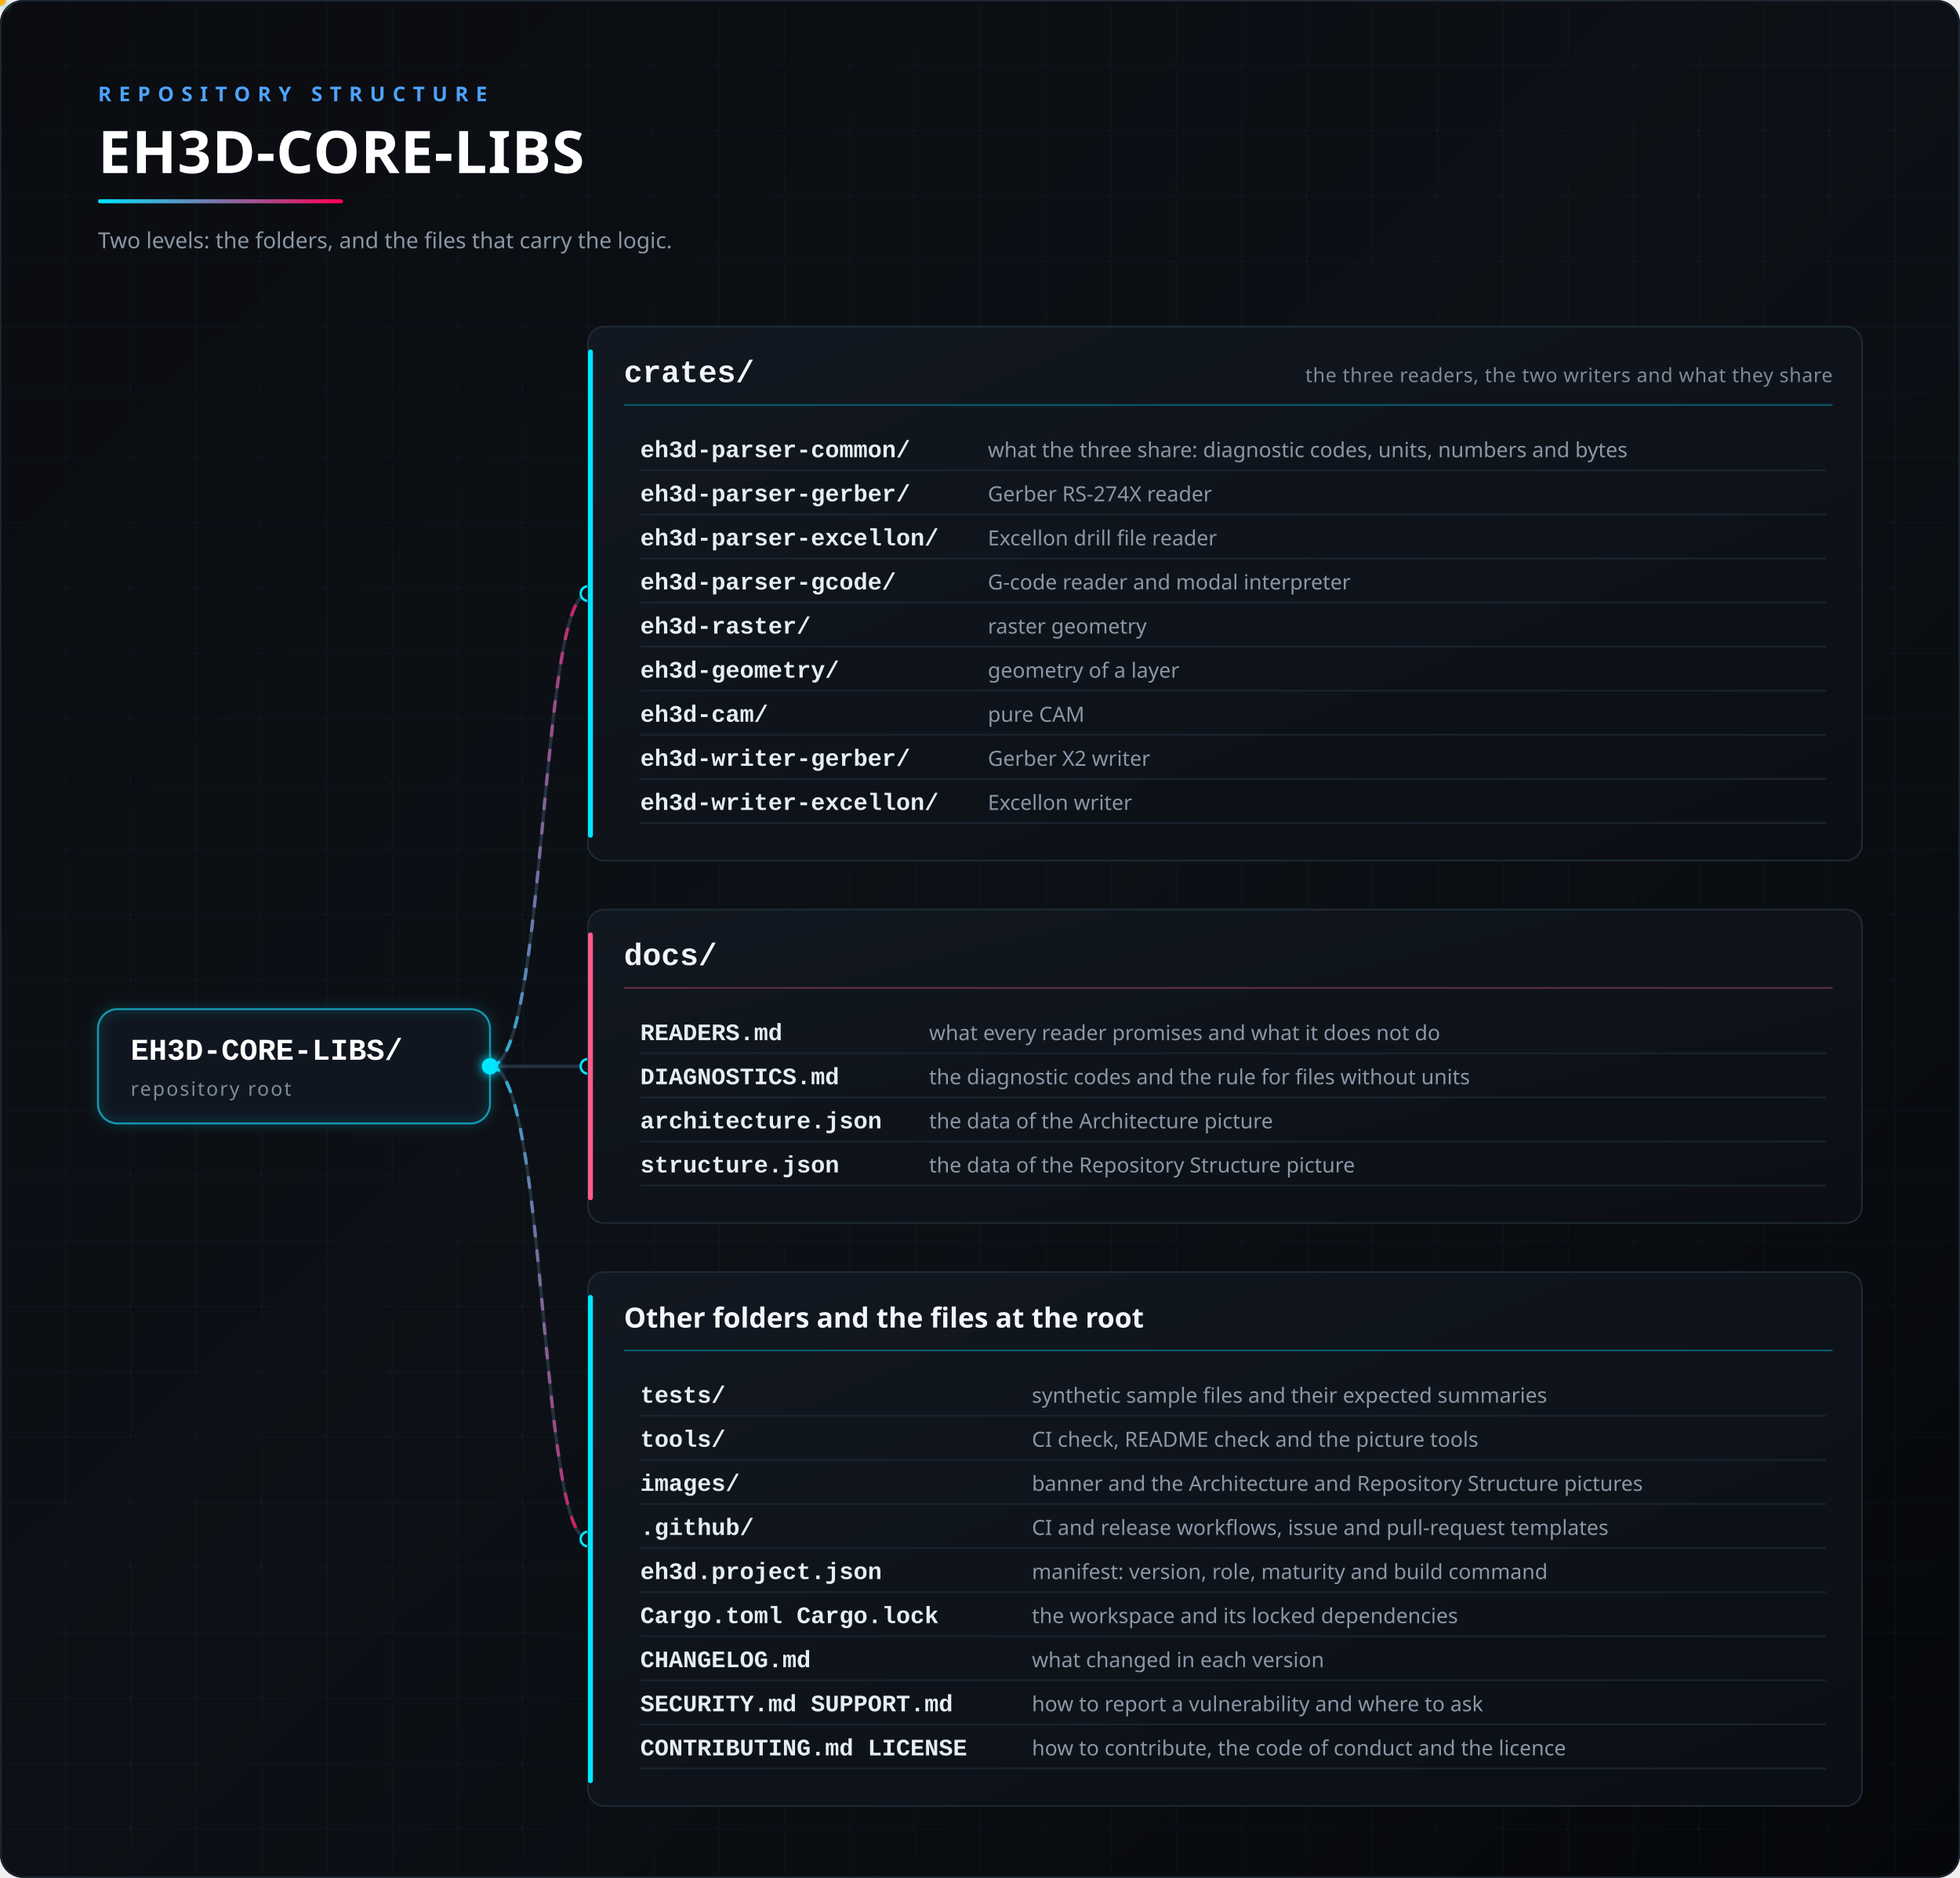
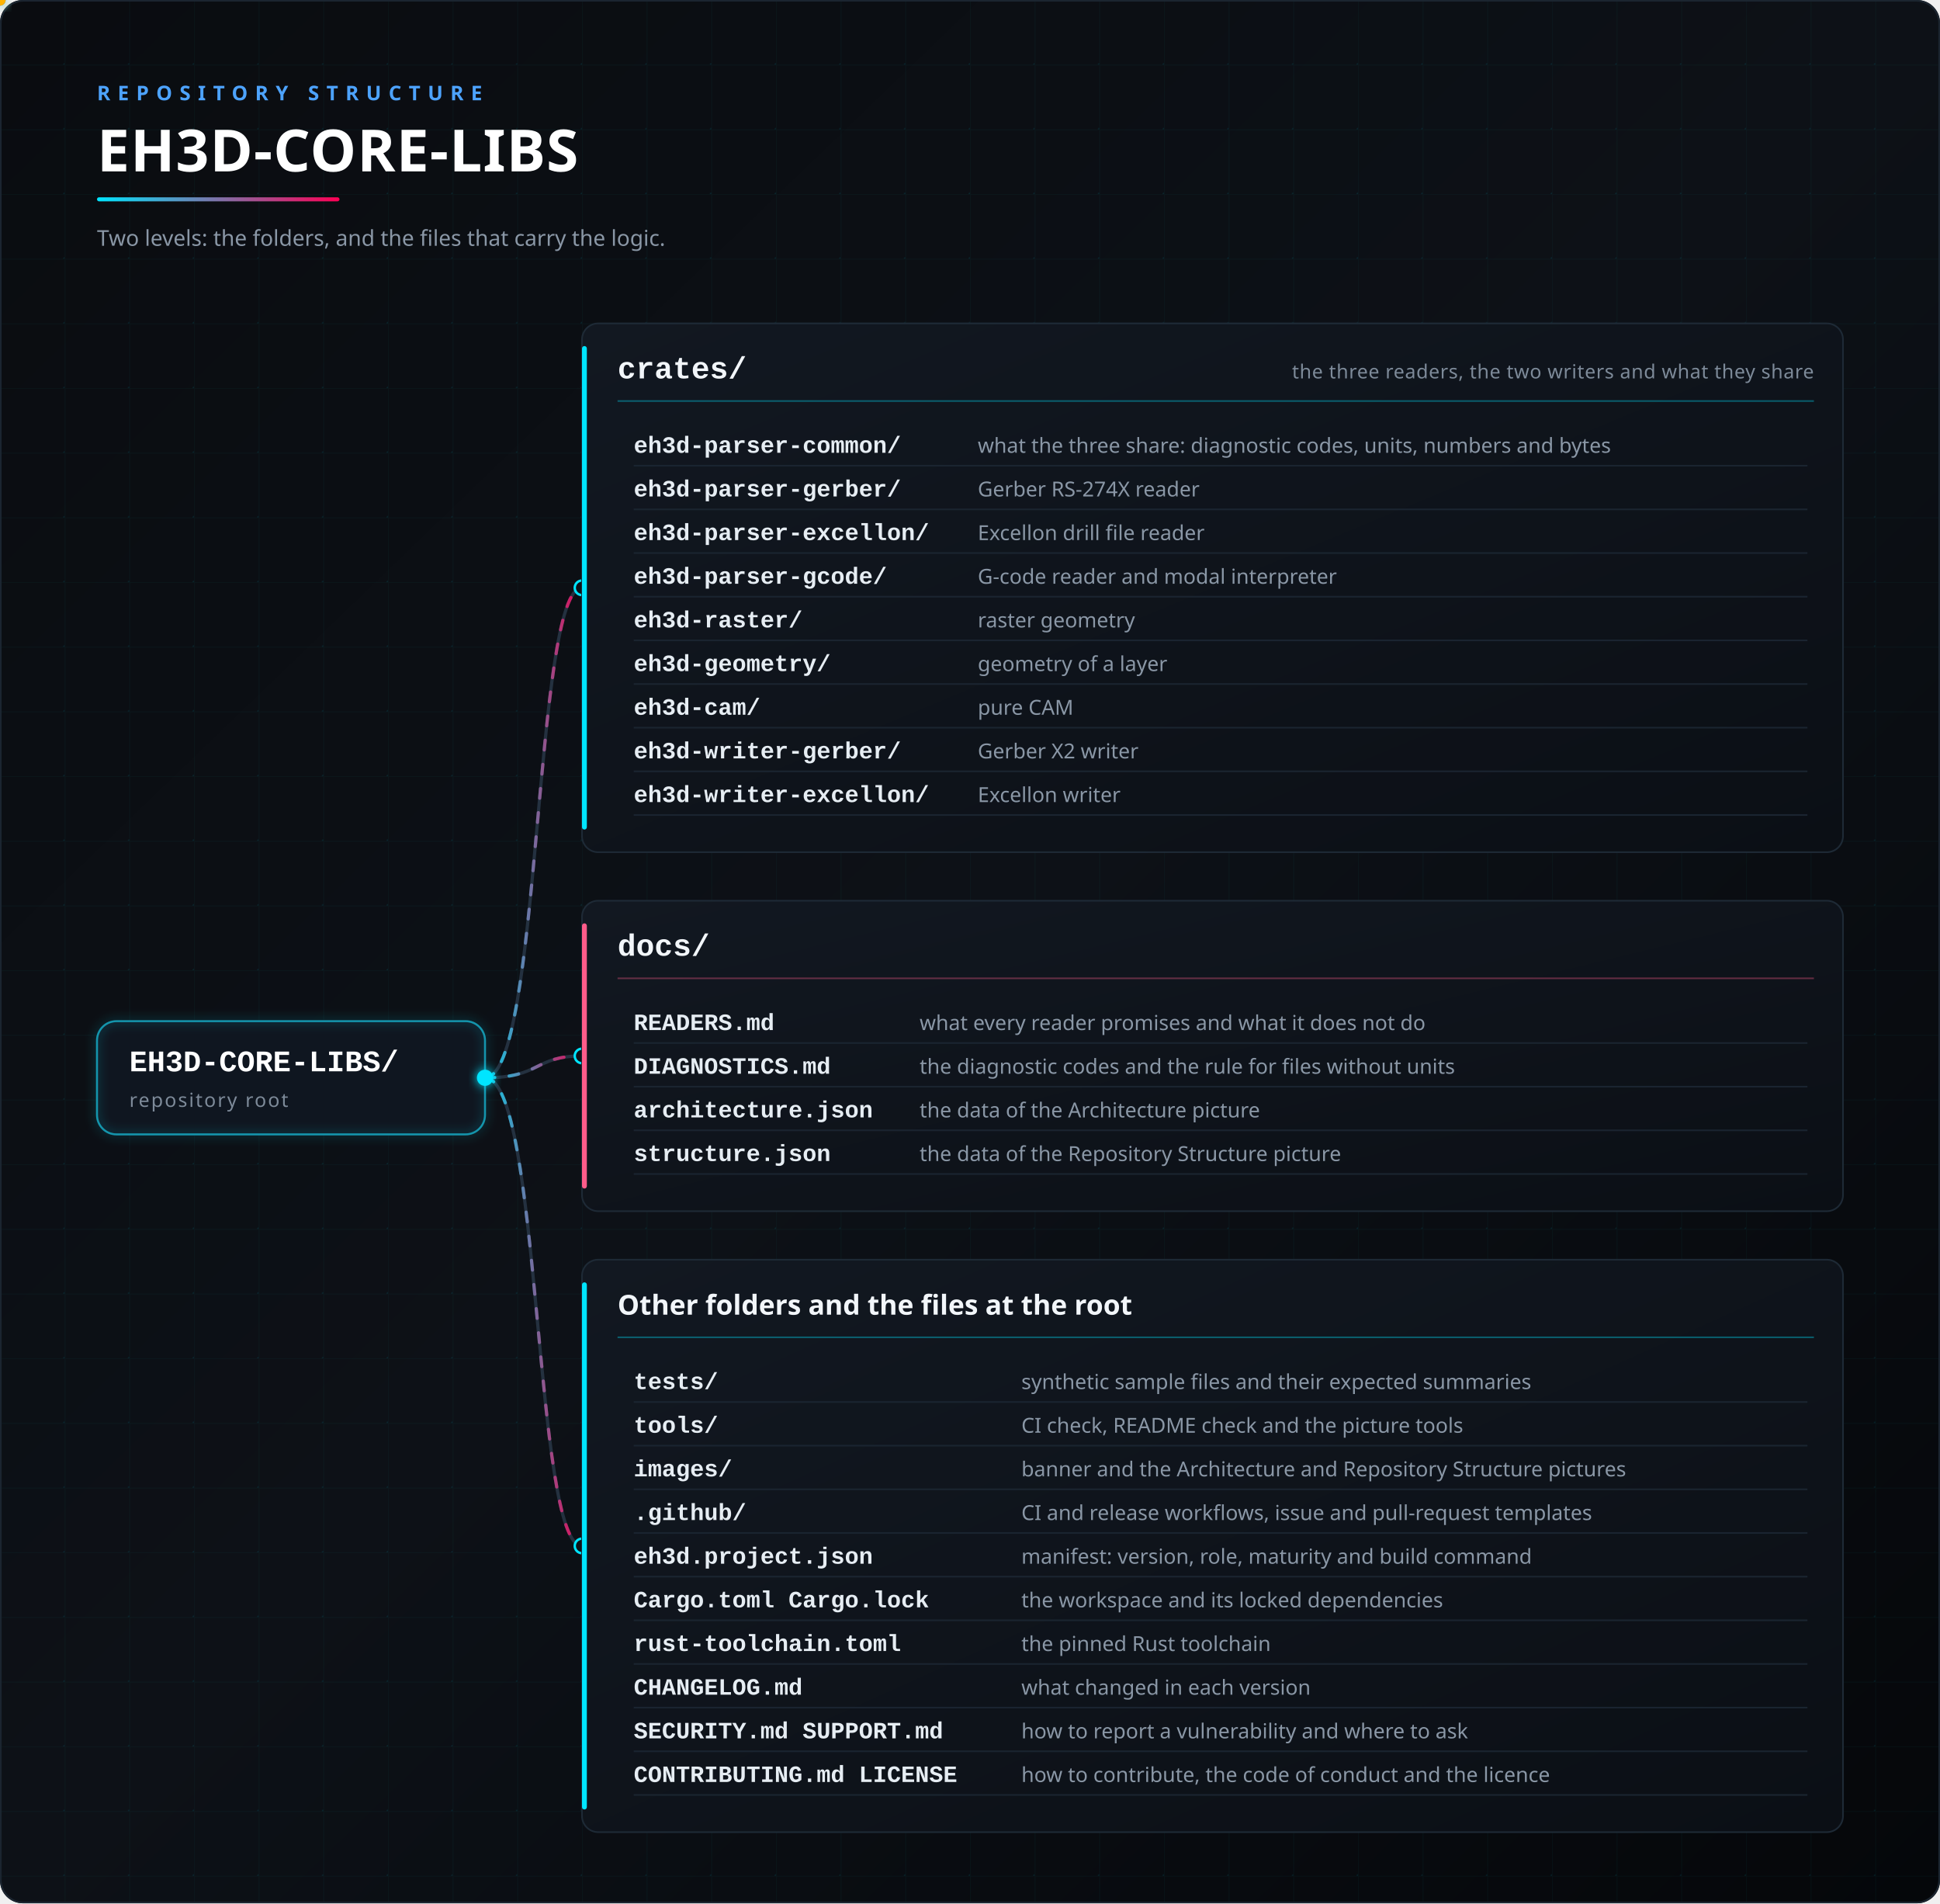
- <svg xmlns="http://www.w3.org/2000/svg" viewBox="0 0 1200 1150" width="100%" role="img" aria-labelledby="t d">
+ <svg xmlns="http://www.w3.org/2000/svg" viewBox="0 0 1200 1177" width="100%" role="img" aria-labelledby="t d">
  <defs>
    <linearGradient id="bg" x1="0" y1="0" x2="1" y2="1">
      <stop offset="0" stop-color="#0A0C10" />
      <stop offset="0.5" stop-color="#0D1117" />
      <stop offset="1" stop-color="#05070A" />
    </linearGradient>
    <linearGradient id="card" x1="0" y1="0" x2="1" y2="1">
      <stop offset="0" stop-color="#121821" />
      <stop offset="1" stop-color="#0B0F15" />
    </linearGradient>
    <linearGradient id="line" x1="0" y1="0" x2="1" y2="0">
      <stop offset="0" stop-color="#00E5FF" />
      <stop offset="1" stop-color="#FF0055" />
    </linearGradient>
    <filter id="glow" x="-50%" y="-50%" width="200%" height="200%">
      <feGaussianBlur stdDeviation="3" result="b" />
      <feMerge>
        <feMergeNode in="b" />
        <feMergeNode in="SourceGraphic" />
      </feMerge>
    </filter>
    <pattern id="grid" width="40" height="40" patternUnits="userSpaceOnUse">
      <path d="M40 0H0V40" fill="none" stroke="#00E5FF" stroke-opacity="0.035" />
      <circle cx="40" cy="40" r="1" fill="#00E5FF" fill-opacity="0.09" />
    </pattern>
  </defs>
-   <rect width="1200" height="1150" rx="14" fill="url(#bg)" />
-   <rect width="1200" height="1150" rx="14" fill="url(#grid)" />
-   <rect x="0.5" y="0.5" width="1199" height="1149" rx="14" fill="none" stroke="#1B2530" />
+   <rect width="1200" height="1177" rx="14" fill="url(#bg)" />
+   <rect width="1200" height="1177" rx="14" fill="url(#grid)" />
+   <rect x="0.5" y="0.5" width="1199" height="1176" rx="14" fill="none" stroke="#1B2530" />
  <text x="60" y="62" font-family="'Segoe UI','Noto Sans','Noto Sans CJK SC','Microsoft YaHei','Yu Gothic','Helvetica Neue',Helvetica,Arial,sans-serif" font-size="12.5" font-weight="600" fill="#4DA3FF" text-anchor="start" letter-spacing="4.5">REPOSITORY STRUCTURE</text>
  <text x="60" y="106" font-family="'Segoe UI','Noto Sans','Noto Sans CJK SC','Microsoft YaHei','Yu Gothic','Helvetica Neue',Helvetica,Arial,sans-serif" font-size="36" font-weight="700" fill="#FFFFFF" text-anchor="start" letter-spacing="0.5">EH3D-CORE-LIBS</text>
  <rect x="60" y="122" width="150" height="2.5" rx="1.25" fill="url(#line)">
    <animate attributeName="width" values="40;150;150" keyTimes="0;0.4;1" dur="3s" repeatCount="indefinite" />
  </rect>
  <text x="60" y="152" font-family="'Segoe UI','Noto Sans','Noto Sans CJK SC','Microsoft YaHei','Yu Gothic','Helvetica Neue',Helvetica,Arial,sans-serif" font-size="13.5" font-weight="400" fill="#8A97A6" text-anchor="start">Two levels: the folders, and the files that carry the logic.</text>
-   <path id="c0" d="M300,653 C335,653 330,363.5 360,363.5" fill="none" stroke="#243140" stroke-width="2" />
-   <path d="M300,653 C335,653 330,363.5 360,363.5" fill="none" stroke="url(#line)" stroke-width="2" stroke-linecap="round" stroke-dasharray="6 9" opacity="0.9">
+   <path id="c0" d="M300,666.5 C335,666.5 330,363.5 360,363.5" fill="none" stroke="#243140" stroke-width="2" />
+   <path d="M300,666.5 C335,666.5 330,363.5 360,363.5" fill="none" stroke="url(#line)" stroke-width="2" stroke-linecap="round" stroke-dasharray="6 9" opacity="0.9">
    <animate attributeName="stroke-dashoffset" from="0" to="-30" dur="1.6s" repeatCount="indefinite" />
  </path>
  <circle cx="360" cy="363.5" r="4.5" fill="#0D1117" stroke="#00E5FF" stroke-width="1.5" />
-   <path id="c1" d="M300,653 C335,653 330,653 360,653" fill="none" stroke="#243140" stroke-width="2" />
-   <path d="M300,653 C335,653 330,653 360,653" fill="none" stroke="url(#line)" stroke-width="2" stroke-linecap="round" stroke-dasharray="6 9" opacity="0.9">
+   <path id="c1" d="M300,666.5 C335,666.5 330,653 360,653" fill="none" stroke="#243140" stroke-width="2" />
+   <path d="M300,666.5 C335,666.5 330,653 360,653" fill="none" stroke="url(#line)" stroke-width="2" stroke-linecap="round" stroke-dasharray="6 9" opacity="0.9">
    <animate attributeName="stroke-dashoffset" from="0" to="-30" dur="1.6s" repeatCount="indefinite" />
  </path>
  <circle cx="360" cy="653" r="4.5" fill="#0D1117" stroke="#00E5FF" stroke-width="1.5" />
-   <path id="c2" d="M300,653 C335,653 330,942.5 360,942.5" fill="none" stroke="#243140" stroke-width="2" />
-   <path d="M300,653 C335,653 330,942.5 360,942.5" fill="none" stroke="url(#line)" stroke-width="2" stroke-linecap="round" stroke-dasharray="6 9" opacity="0.9">
+   <path id="c2" d="M300,666.5 C335,666.5 330,956 360,956" fill="none" stroke="#243140" stroke-width="2" />
+   <path d="M300,666.5 C335,666.5 330,956 360,956" fill="none" stroke="url(#line)" stroke-width="2" stroke-linecap="round" stroke-dasharray="6 9" opacity="0.9">
    <animate attributeName="stroke-dashoffset" from="0" to="-30" dur="1.6s" repeatCount="indefinite" />
  </path>
-   <circle cx="360" cy="942.5" r="4.5" fill="#0D1117" stroke="#00E5FF" stroke-width="1.5" />
+   <circle cx="360" cy="956" r="4.5" fill="#0D1117" stroke="#00E5FF" stroke-width="1.5" />
  <circle r="3.5" fill="#00E5FF" filter="url(#glow)">
    <animateMotion dur="3.4s" repeatCount="indefinite">
      <mpath href="#c0" />
    </animateMotion>
  </circle>
  <circle r="3.5" fill="#4DA3FF" filter="url(#glow)">
    <animateMotion dur="4.2s" repeatCount="indefinite">
      <mpath href="#c1" />
    </animateMotion>
  </circle>
  <circle r="3.5" fill="#FFB300" filter="url(#glow)">
    <animateMotion dur="5.0s" repeatCount="indefinite">
      <mpath href="#c2" />
    </animateMotion>
  </circle>
-   <rect x="60" y="618" width="240" height="70" rx="12" fill="#0F1620" stroke="#2A3A4C" stroke-width="1.2" />
-   <rect x="60" y="618" width="240" height="70" rx="12" fill="none" stroke="#00E5FF" stroke-opacity="0.5" stroke-width="1.2" filter="url(#glow)">
+   <rect x="60" y="631.5" width="240" height="70" rx="12" fill="#0F1620" stroke="#2A3A4C" stroke-width="1.2" />
+   <rect x="60" y="631.5" width="240" height="70" rx="12" fill="none" stroke="#00E5FF" stroke-opacity="0.5" stroke-width="1.2" filter="url(#glow)">
    <animate attributeName="stroke-opacity" values="0.15;0.6;0.15" dur="3.6s" repeatCount="indefinite" />
  </rect>
-   <text x="80" y="649" font-family="'JetBrains Mono','Cascadia Code','SFMono-Regular',Consolas,'Liberation Mono',monospace" font-size="18.5" font-weight="700" fill="#FFFFFF" text-anchor="start">EH3D-CORE-LIBS/</text>
-   <text x="80" y="671" font-family="'Segoe UI','Noto Sans','Noto Sans CJK SC','Microsoft YaHei','Yu Gothic','Helvetica Neue',Helvetica,Arial,sans-serif" font-size="12" font-weight="400" fill="#7D8A99" text-anchor="start" letter-spacing="1">repository root</text>
-   <circle cx="300" cy="653" r="5" fill="#00E5FF" filter="url(#glow)" />
+   <text x="80" y="662.5" font-family="'JetBrains Mono','Cascadia Code','SFMono-Regular',Consolas,'Liberation Mono',monospace" font-size="18.5" font-weight="700" fill="#FFFFFF" text-anchor="start">EH3D-CORE-LIBS/</text>
+   <text x="80" y="684.5" font-family="'Segoe UI','Noto Sans','Noto Sans CJK SC','Microsoft YaHei','Yu Gothic','Helvetica Neue',Helvetica,Arial,sans-serif" font-size="12" font-weight="400" fill="#7D8A99" text-anchor="start" letter-spacing="1">repository root</text>
+   <circle cx="300" cy="666.5" r="5" fill="#00E5FF" filter="url(#glow)" />
  <rect x="360" y="200" width="780" height="327" rx="10" fill="url(#card)" stroke="#1E2A36" stroke-width="1" />
  <rect x="360" y="214" width="3" height="299" rx="1.5" fill="#00E5FF">
    <animate attributeName="opacity" values="0.55;1;0.55" dur="4s" begin="0s" repeatCount="indefinite" />
  </rect>
  <text x="382" y="234" font-family="'JetBrains Mono','Cascadia Code','SFMono-Regular',Consolas,'Liberation Mono',monospace" font-size="19" font-weight="700" fill="#F2F6FA" text-anchor="start">crates/</text>
  <text x="1122" y="234" font-family="'Segoe UI','Noto Sans','Noto Sans CJK SC','Microsoft YaHei','Yu Gothic','Helvetica Neue',Helvetica,Arial,sans-serif" font-size="12" font-weight="400" fill="#7D8A99" text-anchor="end" letter-spacing="0.3">the three readers, the two writers and what they share</text>
  <line x1="382" y1="248" x2="1122" y2="248" stroke="#00E5FF" stroke-opacity="0.35" stroke-width="1" />
  <text x="392" y="280" font-family="'JetBrains Mono','Cascadia Code','SFMono-Regular',Consolas,'Liberation Mono',monospace" font-size="14.5" font-weight="600" fill="#E6EDF3" text-anchor="start">eh3d-parser-common/</text>
  <text x="604.79" y="280" font-family="'Segoe UI','Noto Sans','Noto Sans CJK SC','Microsoft YaHei','Yu Gothic','Helvetica Neue',Helvetica,Arial,sans-serif" font-size="12.8" font-weight="400" fill="#8A97A6" text-anchor="start">what the three share: diagnostic codes, units, numbers and bytes</text>
  <line x1="392" y1="288" x2="1118" y2="288" stroke="#1A2430" stroke-width="1" />
  <text x="392" y="307" font-family="'JetBrains Mono','Cascadia Code','SFMono-Regular',Consolas,'Liberation Mono',monospace" font-size="14.5" font-weight="600" fill="#E6EDF3" text-anchor="start">eh3d-parser-gerber/</text>
  <text x="604.79" y="307" font-family="'Segoe UI','Noto Sans','Noto Sans CJK SC','Microsoft YaHei','Yu Gothic','Helvetica Neue',Helvetica,Arial,sans-serif" font-size="12.8" font-weight="400" fill="#8A97A6" text-anchor="start">Gerber RS-274X reader</text>
  <line x1="392" y1="315" x2="1118" y2="315" stroke="#1A2430" stroke-width="1" />
  <text x="392" y="334" font-family="'JetBrains Mono','Cascadia Code','SFMono-Regular',Consolas,'Liberation Mono',monospace" font-size="14.5" font-weight="600" fill="#E6EDF3" text-anchor="start">eh3d-parser-excellon/</text>
  <text x="604.79" y="334" font-family="'Segoe UI','Noto Sans','Noto Sans CJK SC','Microsoft YaHei','Yu Gothic','Helvetica Neue',Helvetica,Arial,sans-serif" font-size="12.8" font-weight="400" fill="#8A97A6" text-anchor="start">Excellon drill file reader</text>
  <line x1="392" y1="342" x2="1118" y2="342" stroke="#1A2430" stroke-width="1" />
  <text x="392" y="361" font-family="'JetBrains Mono','Cascadia Code','SFMono-Regular',Consolas,'Liberation Mono',monospace" font-size="14.5" font-weight="600" fill="#E6EDF3" text-anchor="start">eh3d-parser-gcode/</text>
  <text x="604.79" y="361" font-family="'Segoe UI','Noto Sans','Noto Sans CJK SC','Microsoft YaHei','Yu Gothic','Helvetica Neue',Helvetica,Arial,sans-serif" font-size="12.8" font-weight="400" fill="#8A97A6" text-anchor="start">G-code reader and modal interpreter</text>
  <line x1="392" y1="369" x2="1118" y2="369" stroke="#1A2430" stroke-width="1" />
  <text x="392" y="388" font-family="'JetBrains Mono','Cascadia Code','SFMono-Regular',Consolas,'Liberation Mono',monospace" font-size="14.5" font-weight="600" fill="#E6EDF3" text-anchor="start">eh3d-raster/</text>
  <text x="604.79" y="388" font-family="'Segoe UI','Noto Sans','Noto Sans CJK SC','Microsoft YaHei','Yu Gothic','Helvetica Neue',Helvetica,Arial,sans-serif" font-size="12.8" font-weight="400" fill="#8A97A6" text-anchor="start">raster geometry</text>
  <line x1="392" y1="396" x2="1118" y2="396" stroke="#1A2430" stroke-width="1" />
  <text x="392" y="415" font-family="'JetBrains Mono','Cascadia Code','SFMono-Regular',Consolas,'Liberation Mono',monospace" font-size="14.5" font-weight="600" fill="#E6EDF3" text-anchor="start">eh3d-geometry/</text>
  <text x="604.79" y="415" font-family="'Segoe UI','Noto Sans','Noto Sans CJK SC','Microsoft YaHei','Yu Gothic','Helvetica Neue',Helvetica,Arial,sans-serif" font-size="12.8" font-weight="400" fill="#8A97A6" text-anchor="start">geometry of a layer</text>
  <line x1="392" y1="423" x2="1118" y2="423" stroke="#1A2430" stroke-width="1" />
  <text x="392" y="442" font-family="'JetBrains Mono','Cascadia Code','SFMono-Regular',Consolas,'Liberation Mono',monospace" font-size="14.5" font-weight="600" fill="#E6EDF3" text-anchor="start">eh3d-cam/</text>
  <text x="604.79" y="442" font-family="'Segoe UI','Noto Sans','Noto Sans CJK SC','Microsoft YaHei','Yu Gothic','Helvetica Neue',Helvetica,Arial,sans-serif" font-size="12.8" font-weight="400" fill="#8A97A6" text-anchor="start">pure CAM</text>
  <line x1="392" y1="450" x2="1118" y2="450" stroke="#1A2430" stroke-width="1" />
  <text x="392" y="469" font-family="'JetBrains Mono','Cascadia Code','SFMono-Regular',Consolas,'Liberation Mono',monospace" font-size="14.5" font-weight="600" fill="#E6EDF3" text-anchor="start">eh3d-writer-gerber/</text>
  <text x="604.79" y="469" font-family="'Segoe UI','Noto Sans','Noto Sans CJK SC','Microsoft YaHei','Yu Gothic','Helvetica Neue',Helvetica,Arial,sans-serif" font-size="12.8" font-weight="400" fill="#8A97A6" text-anchor="start">Gerber X2 writer</text>
  <line x1="392" y1="477" x2="1118" y2="477" stroke="#1A2430" stroke-width="1" />
  <text x="392" y="496" font-family="'JetBrains Mono','Cascadia Code','SFMono-Regular',Consolas,'Liberation Mono',monospace" font-size="14.5" font-weight="600" fill="#E6EDF3" text-anchor="start">eh3d-writer-excellon/</text>
  <text x="604.79" y="496" font-family="'Segoe UI','Noto Sans','Noto Sans CJK SC','Microsoft YaHei','Yu Gothic','Helvetica Neue',Helvetica,Arial,sans-serif" font-size="12.8" font-weight="400" fill="#8A97A6" text-anchor="start">Excellon writer</text>
  <line x1="392" y1="504" x2="1118" y2="504" stroke="#1A2430" stroke-width="1" />
  <rect x="360" y="557" width="780" height="192" rx="10" fill="url(#card)" stroke="#1E2A36" stroke-width="1" />
  <rect x="360" y="571" width="3" height="164" rx="1.5" fill="#FF5C8A">
    <animate attributeName="opacity" values="0.55;1;0.55" dur="4s" begin="0.6s" repeatCount="indefinite" />
  </rect>
  <text x="382" y="591" font-family="'JetBrains Mono','Cascadia Code','SFMono-Regular',Consolas,'Liberation Mono',monospace" font-size="19" font-weight="700" fill="#F2F6FA" text-anchor="start">docs/</text>
  <line x1="382" y1="605" x2="1122" y2="605" stroke="#FF5C8A" stroke-opacity="0.35" stroke-width="1" />
  <text x="392" y="637" font-family="'JetBrains Mono','Cascadia Code','SFMono-Regular',Consolas,'Liberation Mono',monospace" font-size="14.5" font-weight="600" fill="#E6EDF3" text-anchor="start">READERS.md</text>
  <text x="568.83" y="637" font-family="'Segoe UI','Noto Sans','Noto Sans CJK SC','Microsoft YaHei','Yu Gothic','Helvetica Neue',Helvetica,Arial,sans-serif" font-size="12.8" font-weight="400" fill="#8A97A6" text-anchor="start">what every reader promises and what it does not do</text>
  <line x1="392" y1="645" x2="1118" y2="645" stroke="#1A2430" stroke-width="1" />
  <text x="392" y="664" font-family="'JetBrains Mono','Cascadia Code','SFMono-Regular',Consolas,'Liberation Mono',monospace" font-size="14.5" font-weight="600" fill="#E6EDF3" text-anchor="start">DIAGNOSTICS.md</text>
  <text x="568.83" y="664" font-family="'Segoe UI','Noto Sans','Noto Sans CJK SC','Microsoft YaHei','Yu Gothic','Helvetica Neue',Helvetica,Arial,sans-serif" font-size="12.8" font-weight="400" fill="#8A97A6" text-anchor="start">the diagnostic codes and the rule for files without units</text>
  <line x1="392" y1="672" x2="1118" y2="672" stroke="#1A2430" stroke-width="1" />
  <text x="392" y="691" font-family="'JetBrains Mono','Cascadia Code','SFMono-Regular',Consolas,'Liberation Mono',monospace" font-size="14.5" font-weight="600" fill="#E6EDF3" text-anchor="start">architecture.json</text>
  <text x="568.83" y="691" font-family="'Segoe UI','Noto Sans','Noto Sans CJK SC','Microsoft YaHei','Yu Gothic','Helvetica Neue',Helvetica,Arial,sans-serif" font-size="12.8" font-weight="400" fill="#8A97A6" text-anchor="start">the data of the Architecture picture</text>
  <line x1="392" y1="699" x2="1118" y2="699" stroke="#1A2430" stroke-width="1" />
  <text x="392" y="718" font-family="'JetBrains Mono','Cascadia Code','SFMono-Regular',Consolas,'Liberation Mono',monospace" font-size="14.5" font-weight="600" fill="#E6EDF3" text-anchor="start">structure.json</text>
  <text x="568.83" y="718" font-family="'Segoe UI','Noto Sans','Noto Sans CJK SC','Microsoft YaHei','Yu Gothic','Helvetica Neue',Helvetica,Arial,sans-serif" font-size="12.8" font-weight="400" fill="#8A97A6" text-anchor="start">the data of the Repository Structure picture</text>
  <line x1="392" y1="726" x2="1118" y2="726" stroke="#1A2430" stroke-width="1" />
-   <rect x="360" y="779" width="780" height="327" rx="10" fill="url(#card)" stroke="#1E2A36" stroke-width="1" />
-   <rect x="360" y="793" width="3" height="299" rx="1.5" fill="#00E5FF">
+   <rect x="360" y="779" width="780" height="354" rx="10" fill="url(#card)" stroke="#1E2A36" stroke-width="1" />
+   <rect x="360" y="793" width="3" height="326" rx="1.5" fill="#00E5FF">
    <animate attributeName="opacity" values="0.55;1;0.55" dur="4s" begin="1.2s" repeatCount="indefinite" />
  </rect>
  <text x="382" y="813" font-family="'Segoe UI','Noto Sans','Noto Sans CJK SC','Microsoft YaHei','Yu Gothic','Helvetica Neue',Helvetica,Arial,sans-serif" font-size="17" font-weight="700" fill="#F2F6FA" text-anchor="start">Other folders and the files at the root</text>
  <line x1="382" y1="827" x2="1122" y2="827" stroke="#00E5FF" stroke-opacity="0.35" stroke-width="1" />
  <text x="392" y="859" font-family="'JetBrains Mono','Cascadia Code','SFMono-Regular',Consolas,'Liberation Mono',monospace" font-size="14.5" font-weight="600" fill="#E6EDF3" text-anchor="start">tests/</text>
  <text x="631.76" y="859" font-family="'Segoe UI','Noto Sans','Noto Sans CJK SC','Microsoft YaHei','Yu Gothic','Helvetica Neue',Helvetica,Arial,sans-serif" font-size="12.8" font-weight="400" fill="#8A97A6" text-anchor="start">synthetic sample files and their expected summaries</text>
  <line x1="392" y1="867" x2="1118" y2="867" stroke="#1A2430" stroke-width="1" />
  <text x="392" y="886" font-family="'JetBrains Mono','Cascadia Code','SFMono-Regular',Consolas,'Liberation Mono',monospace" font-size="14.5" font-weight="600" fill="#E6EDF3" text-anchor="start">tools/</text>
  <text x="631.76" y="886" font-family="'Segoe UI','Noto Sans','Noto Sans CJK SC','Microsoft YaHei','Yu Gothic','Helvetica Neue',Helvetica,Arial,sans-serif" font-size="12.8" font-weight="400" fill="#8A97A6" text-anchor="start">CI check, README check and the picture tools</text>
  <line x1="392" y1="894" x2="1118" y2="894" stroke="#1A2430" stroke-width="1" />
  <text x="392" y="913" font-family="'JetBrains Mono','Cascadia Code','SFMono-Regular',Consolas,'Liberation Mono',monospace" font-size="14.5" font-weight="600" fill="#E6EDF3" text-anchor="start">images/</text>
  <text x="631.76" y="913" font-family="'Segoe UI','Noto Sans','Noto Sans CJK SC','Microsoft YaHei','Yu Gothic','Helvetica Neue',Helvetica,Arial,sans-serif" font-size="12.8" font-weight="400" fill="#8A97A6" text-anchor="start">banner and the Architecture and Repository Structure pictures</text>
  <line x1="392" y1="921" x2="1118" y2="921" stroke="#1A2430" stroke-width="1" />
  <text x="392" y="940" font-family="'JetBrains Mono','Cascadia Code','SFMono-Regular',Consolas,'Liberation Mono',monospace" font-size="14.5" font-weight="600" fill="#E6EDF3" text-anchor="start">.github/</text>
  <text x="631.76" y="940" font-family="'Segoe UI','Noto Sans','Noto Sans CJK SC','Microsoft YaHei','Yu Gothic','Helvetica Neue',Helvetica,Arial,sans-serif" font-size="12.8" font-weight="400" fill="#8A97A6" text-anchor="start">CI and release workflows, issue and pull-request templates</text>
  <line x1="392" y1="948" x2="1118" y2="948" stroke="#1A2430" stroke-width="1" />
  <text x="392" y="967" font-family="'JetBrains Mono','Cascadia Code','SFMono-Regular',Consolas,'Liberation Mono',monospace" font-size="14.5" font-weight="600" fill="#E6EDF3" text-anchor="start">eh3d.project.json</text>
  <text x="631.76" y="967" font-family="'Segoe UI','Noto Sans','Noto Sans CJK SC','Microsoft YaHei','Yu Gothic','Helvetica Neue',Helvetica,Arial,sans-serif" font-size="12.8" font-weight="400" fill="#8A97A6" text-anchor="start">manifest: version, role, maturity and build command</text>
  <line x1="392" y1="975" x2="1118" y2="975" stroke="#1A2430" stroke-width="1" />
  <text x="392" y="994" font-family="'JetBrains Mono','Cascadia Code','SFMono-Regular',Consolas,'Liberation Mono',monospace" font-size="14.5" font-weight="600" fill="#E6EDF3" text-anchor="start">Cargo.toml  Cargo.lock</text>
  <text x="631.76" y="994" font-family="'Segoe UI','Noto Sans','Noto Sans CJK SC','Microsoft YaHei','Yu Gothic','Helvetica Neue',Helvetica,Arial,sans-serif" font-size="12.8" font-weight="400" fill="#8A97A6" text-anchor="start">the workspace and its locked dependencies</text>
  <line x1="392" y1="1002" x2="1118" y2="1002" stroke="#1A2430" stroke-width="1" />
-   <text x="392" y="1021" font-family="'JetBrains Mono','Cascadia Code','SFMono-Regular',Consolas,'Liberation Mono',monospace" font-size="14.5" font-weight="600" fill="#E6EDF3" text-anchor="start">CHANGELOG.md</text>
-   <text x="631.76" y="1021" font-family="'Segoe UI','Noto Sans','Noto Sans CJK SC','Microsoft YaHei','Yu Gothic','Helvetica Neue',Helvetica,Arial,sans-serif" font-size="12.8" font-weight="400" fill="#8A97A6" text-anchor="start">what changed in each version</text>
+   <text x="392" y="1021" font-family="'JetBrains Mono','Cascadia Code','SFMono-Regular',Consolas,'Liberation Mono',monospace" font-size="14.5" font-weight="600" fill="#E6EDF3" text-anchor="start">rust-toolchain.toml</text>
+   <text x="631.76" y="1021" font-family="'Segoe UI','Noto Sans','Noto Sans CJK SC','Microsoft YaHei','Yu Gothic','Helvetica Neue',Helvetica,Arial,sans-serif" font-size="12.8" font-weight="400" fill="#8A97A6" text-anchor="start">the pinned Rust toolchain</text>
  <line x1="392" y1="1029" x2="1118" y2="1029" stroke="#1A2430" stroke-width="1" />
-   <text x="392" y="1048" font-family="'JetBrains Mono','Cascadia Code','SFMono-Regular',Consolas,'Liberation Mono',monospace" font-size="14.5" font-weight="600" fill="#E6EDF3" text-anchor="start">SECURITY.md  SUPPORT.md</text>
-   <text x="631.76" y="1048" font-family="'Segoe UI','Noto Sans','Noto Sans CJK SC','Microsoft YaHei','Yu Gothic','Helvetica Neue',Helvetica,Arial,sans-serif" font-size="12.8" font-weight="400" fill="#8A97A6" text-anchor="start">how to report a vulnerability and where to ask</text>
+   <text x="392" y="1048" font-family="'JetBrains Mono','Cascadia Code','SFMono-Regular',Consolas,'Liberation Mono',monospace" font-size="14.5" font-weight="600" fill="#E6EDF3" text-anchor="start">CHANGELOG.md</text>
+   <text x="631.76" y="1048" font-family="'Segoe UI','Noto Sans','Noto Sans CJK SC','Microsoft YaHei','Yu Gothic','Helvetica Neue',Helvetica,Arial,sans-serif" font-size="12.8" font-weight="400" fill="#8A97A6" text-anchor="start">what changed in each version</text>
  <line x1="392" y1="1056" x2="1118" y2="1056" stroke="#1A2430" stroke-width="1" />
-   <text x="392" y="1075" font-family="'JetBrains Mono','Cascadia Code','SFMono-Regular',Consolas,'Liberation Mono',monospace" font-size="14.5" font-weight="600" fill="#E6EDF3" text-anchor="start">CONTRIBUTING.md  LICENSE</text>
-   <text x="631.76" y="1075" font-family="'Segoe UI','Noto Sans','Noto Sans CJK SC','Microsoft YaHei','Yu Gothic','Helvetica Neue',Helvetica,Arial,sans-serif" font-size="12.8" font-weight="400" fill="#8A97A6" text-anchor="start">how to contribute, the code of conduct and the licence</text>
+   <text x="392" y="1075" font-family="'JetBrains Mono','Cascadia Code','SFMono-Regular',Consolas,'Liberation Mono',monospace" font-size="14.5" font-weight="600" fill="#E6EDF3" text-anchor="start">SECURITY.md  SUPPORT.md</text>
+   <text x="631.76" y="1075" font-family="'Segoe UI','Noto Sans','Noto Sans CJK SC','Microsoft YaHei','Yu Gothic','Helvetica Neue',Helvetica,Arial,sans-serif" font-size="12.8" font-weight="400" fill="#8A97A6" text-anchor="start">how to report a vulnerability and where to ask</text>
  <line x1="392" y1="1083" x2="1118" y2="1083" stroke="#1A2430" stroke-width="1" />
+   <text x="392" y="1102" font-family="'JetBrains Mono','Cascadia Code','SFMono-Regular',Consolas,'Liberation Mono',monospace" font-size="14.5" font-weight="600" fill="#E6EDF3" text-anchor="start">CONTRIBUTING.md  LICENSE</text>
+   <text x="631.76" y="1102" font-family="'Segoe UI','Noto Sans','Noto Sans CJK SC','Microsoft YaHei','Yu Gothic','Helvetica Neue',Helvetica,Arial,sans-serif" font-size="12.8" font-weight="400" fill="#8A97A6" text-anchor="start">how to contribute, the code of conduct and the licence</text>
+   <line x1="392" y1="1110" x2="1118" y2="1110" stroke="#1A2430" stroke-width="1" />
</svg>
